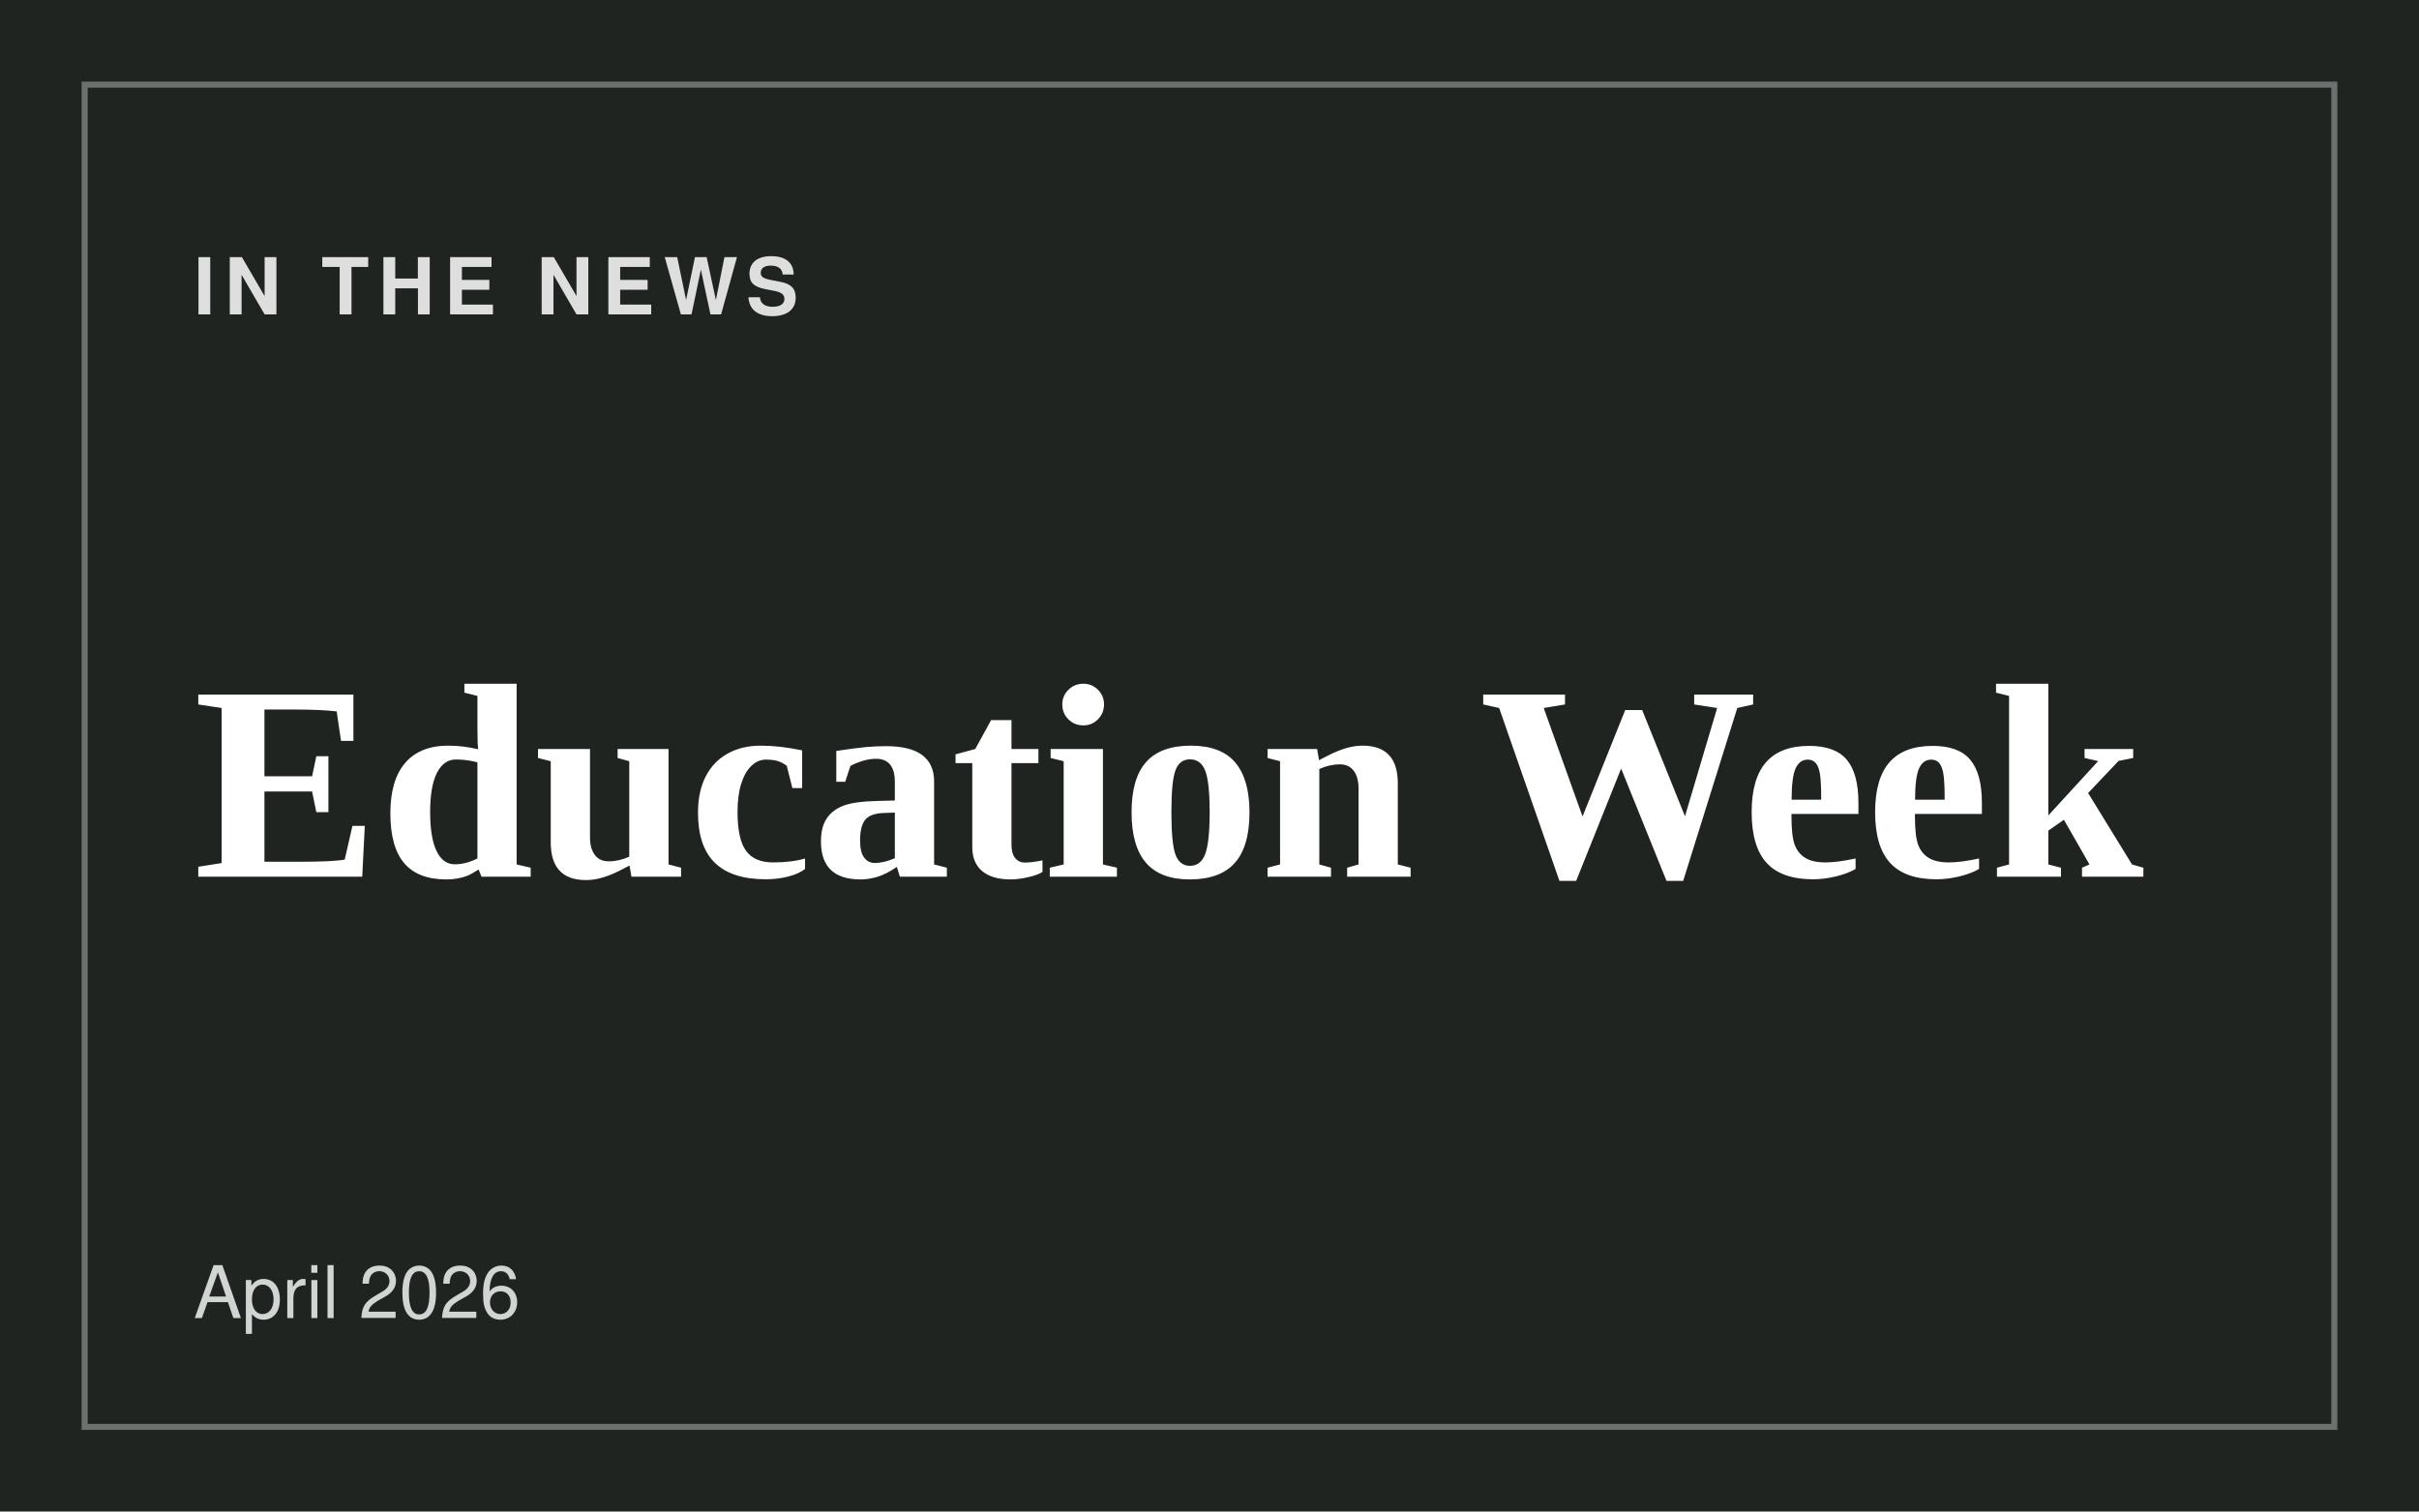
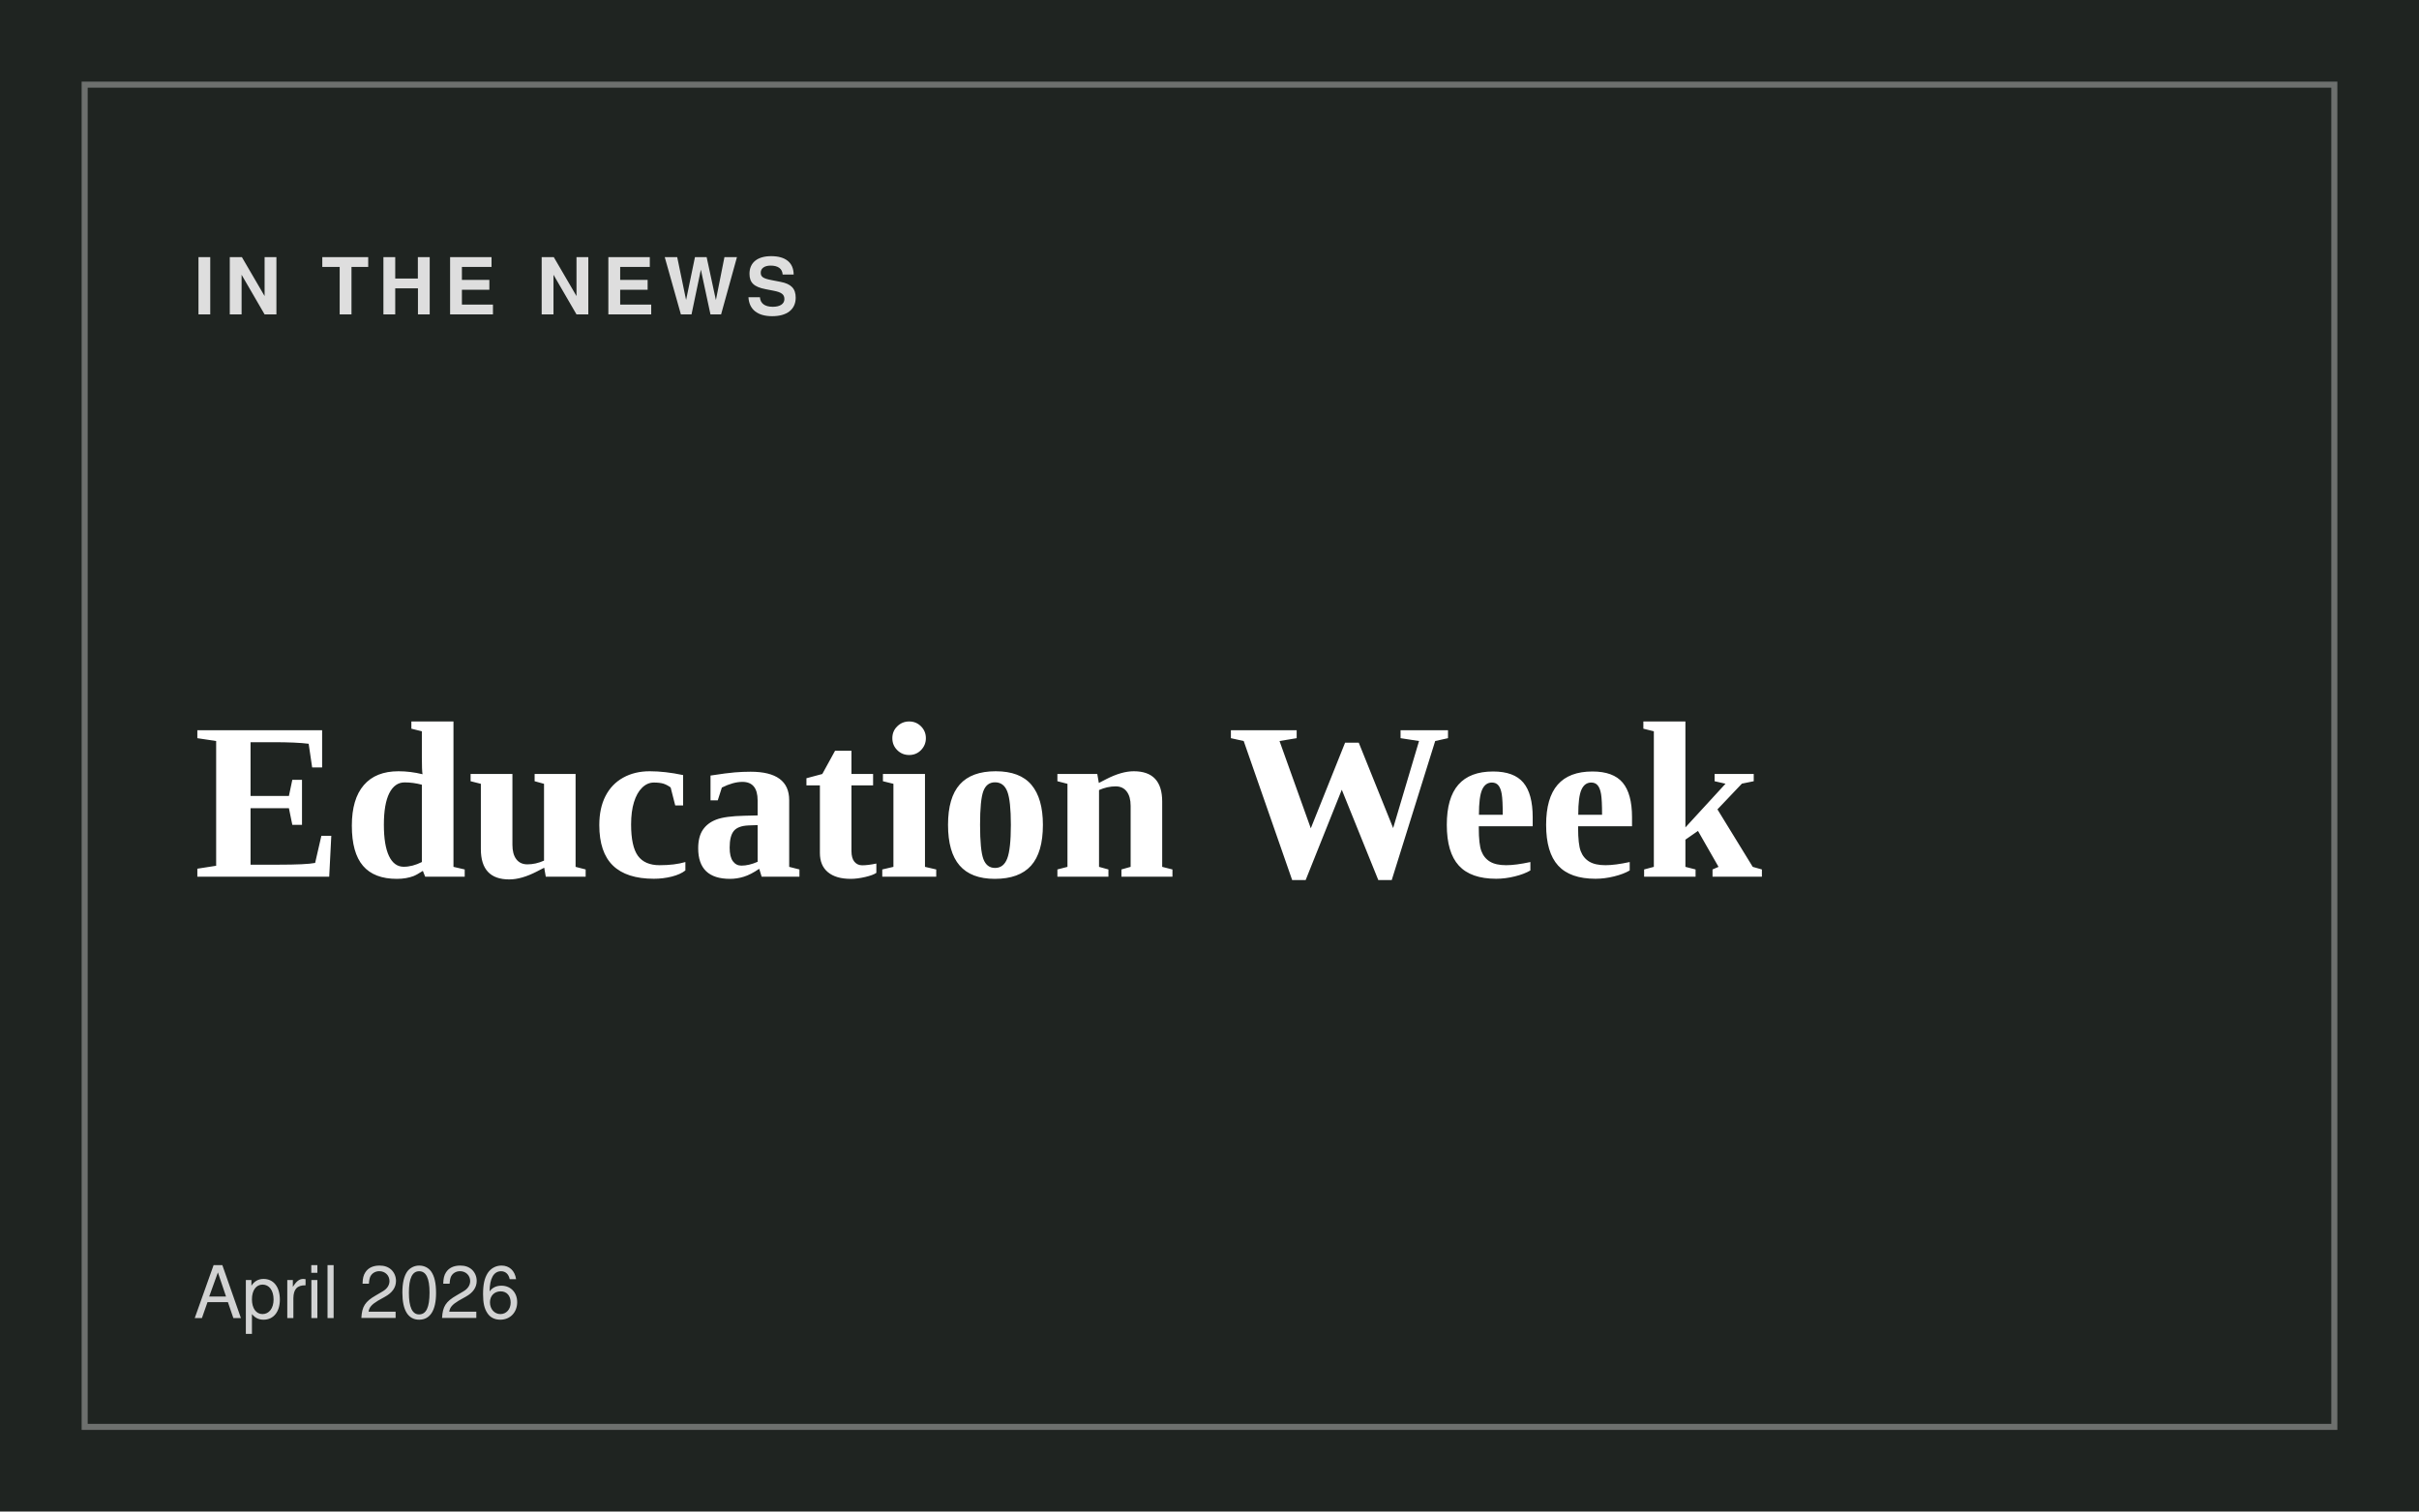
<svg xmlns="http://www.w3.org/2000/svg" viewBox="0 0 800 500" width="800" height="500" role="img">
  <rect width="800" height="500" fill="#1F2421" />
  <rect x="28" y="28" width="744" height="444" fill="none" stroke="#FFFFFF" stroke-opacity="0.35" stroke-width="2" />
  <text x="64" y="104" font-family="'Helvetica Neue', Helvetica, Arial, sans-serif" font-size="26" font-weight="600" letter-spacing="3" fill="#FFFFFF" fill-opacity="0.85">IN THE NEWS</text>
-   <text x="64" y="290" font-family="Georgia, 'Times New Roman', serif" font-size="92" font-weight="600" fill="#FFFFFF">Education Week</text>
+   <text x="64" y="290" font-family="Georgia, 'Times New Roman', serif" font-size="74" font-weight="600" fill="#FFFFFF">Education Week</text>
  <text x="64" y="436" font-family="'Helvetica Neue', Helvetica, Arial, sans-serif" font-size="24" fill="#FFFFFF" fill-opacity="0.8">April 2026</text>
</svg>
